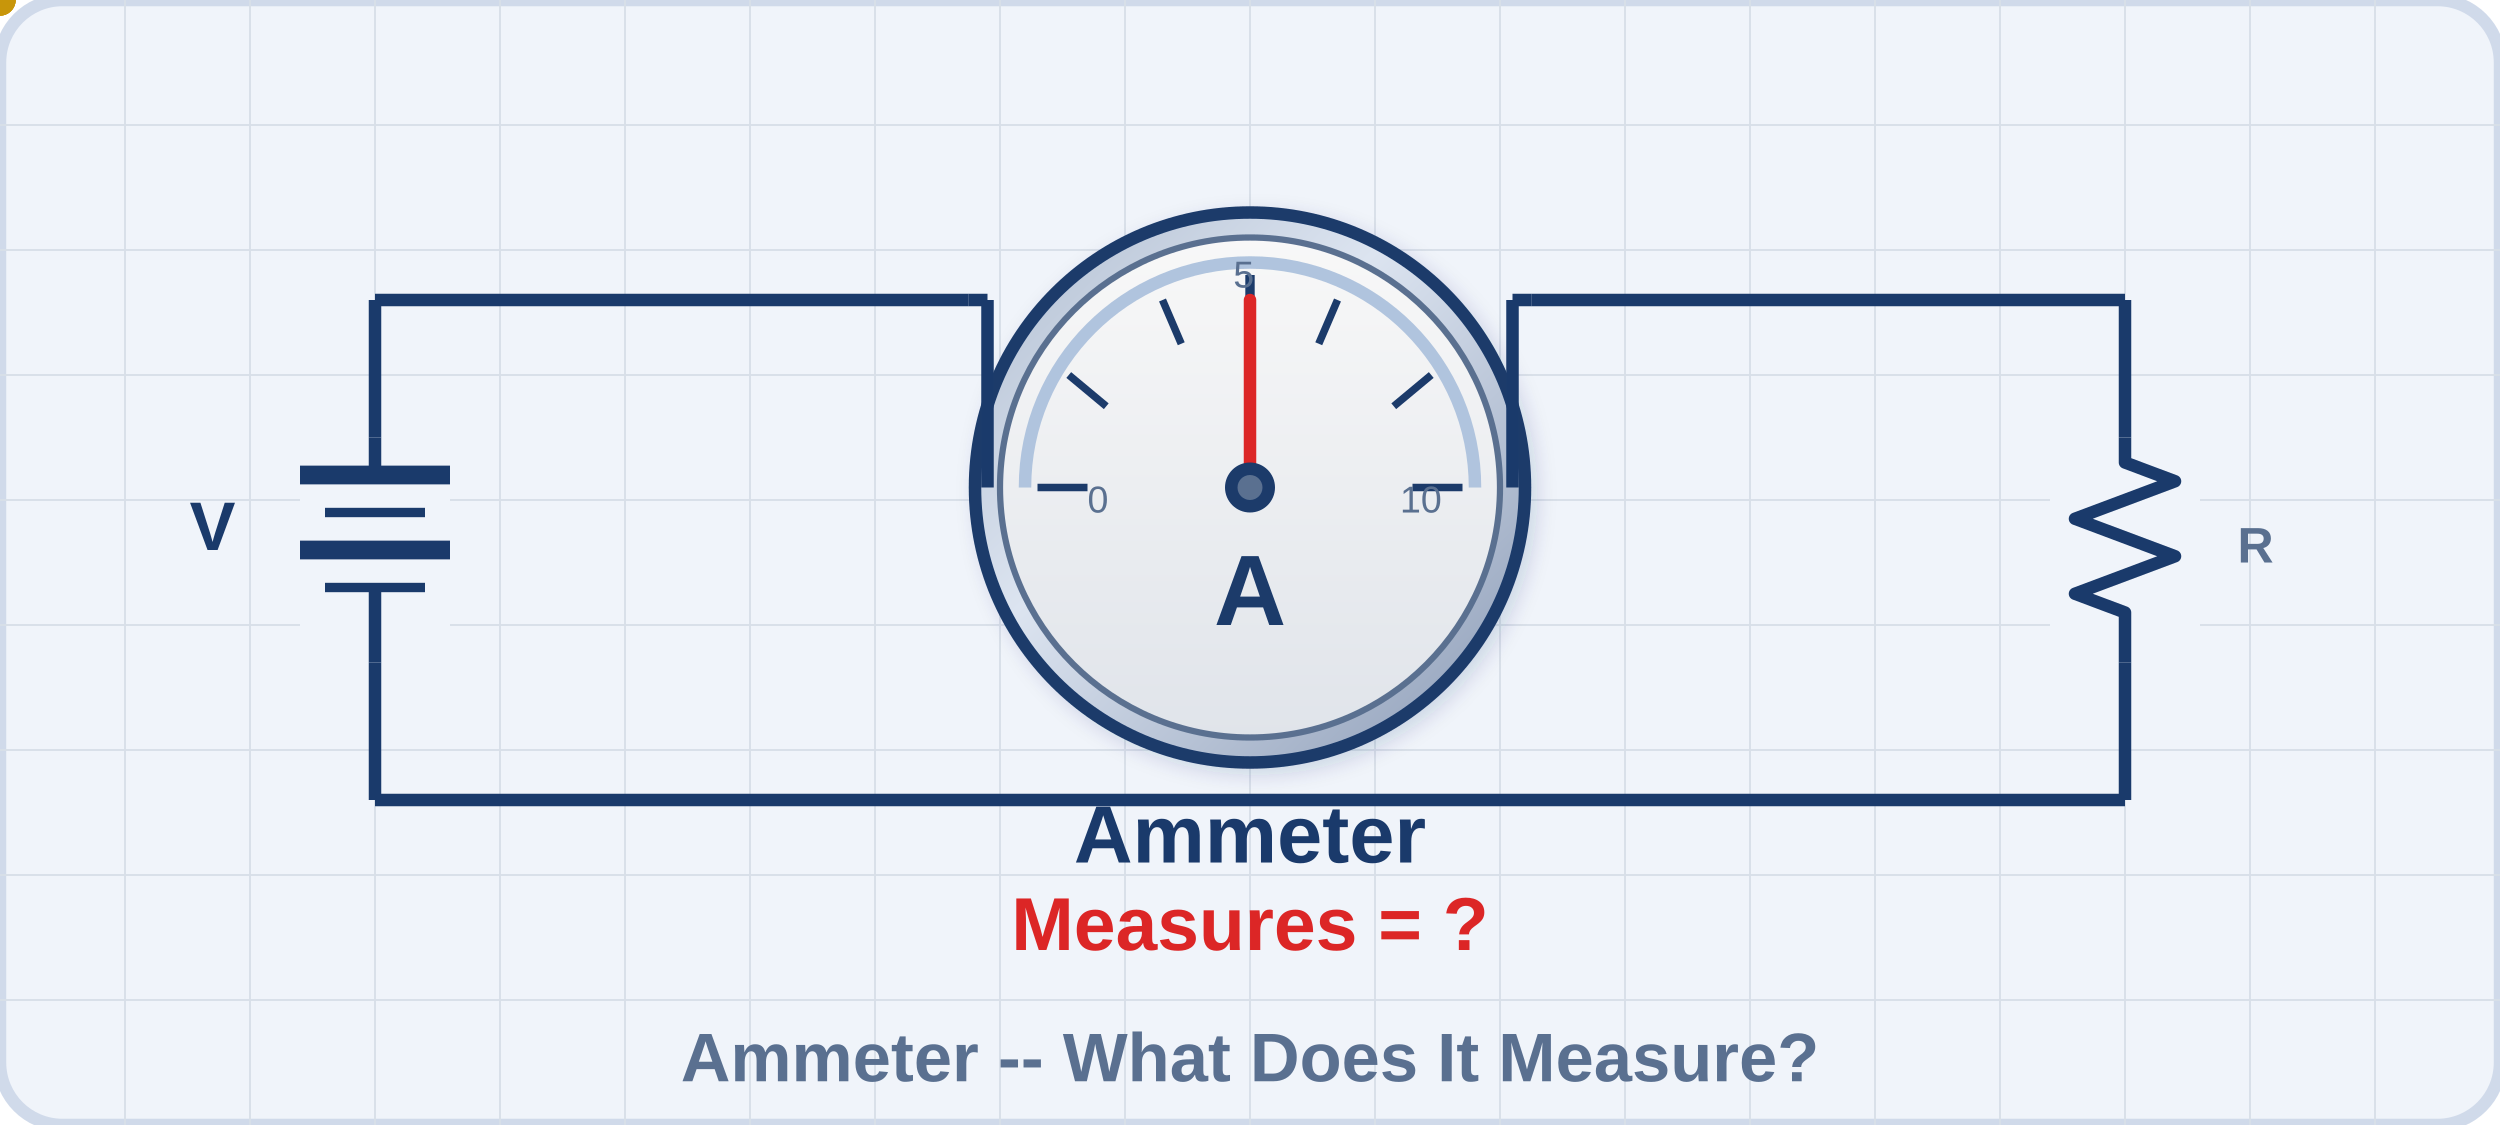
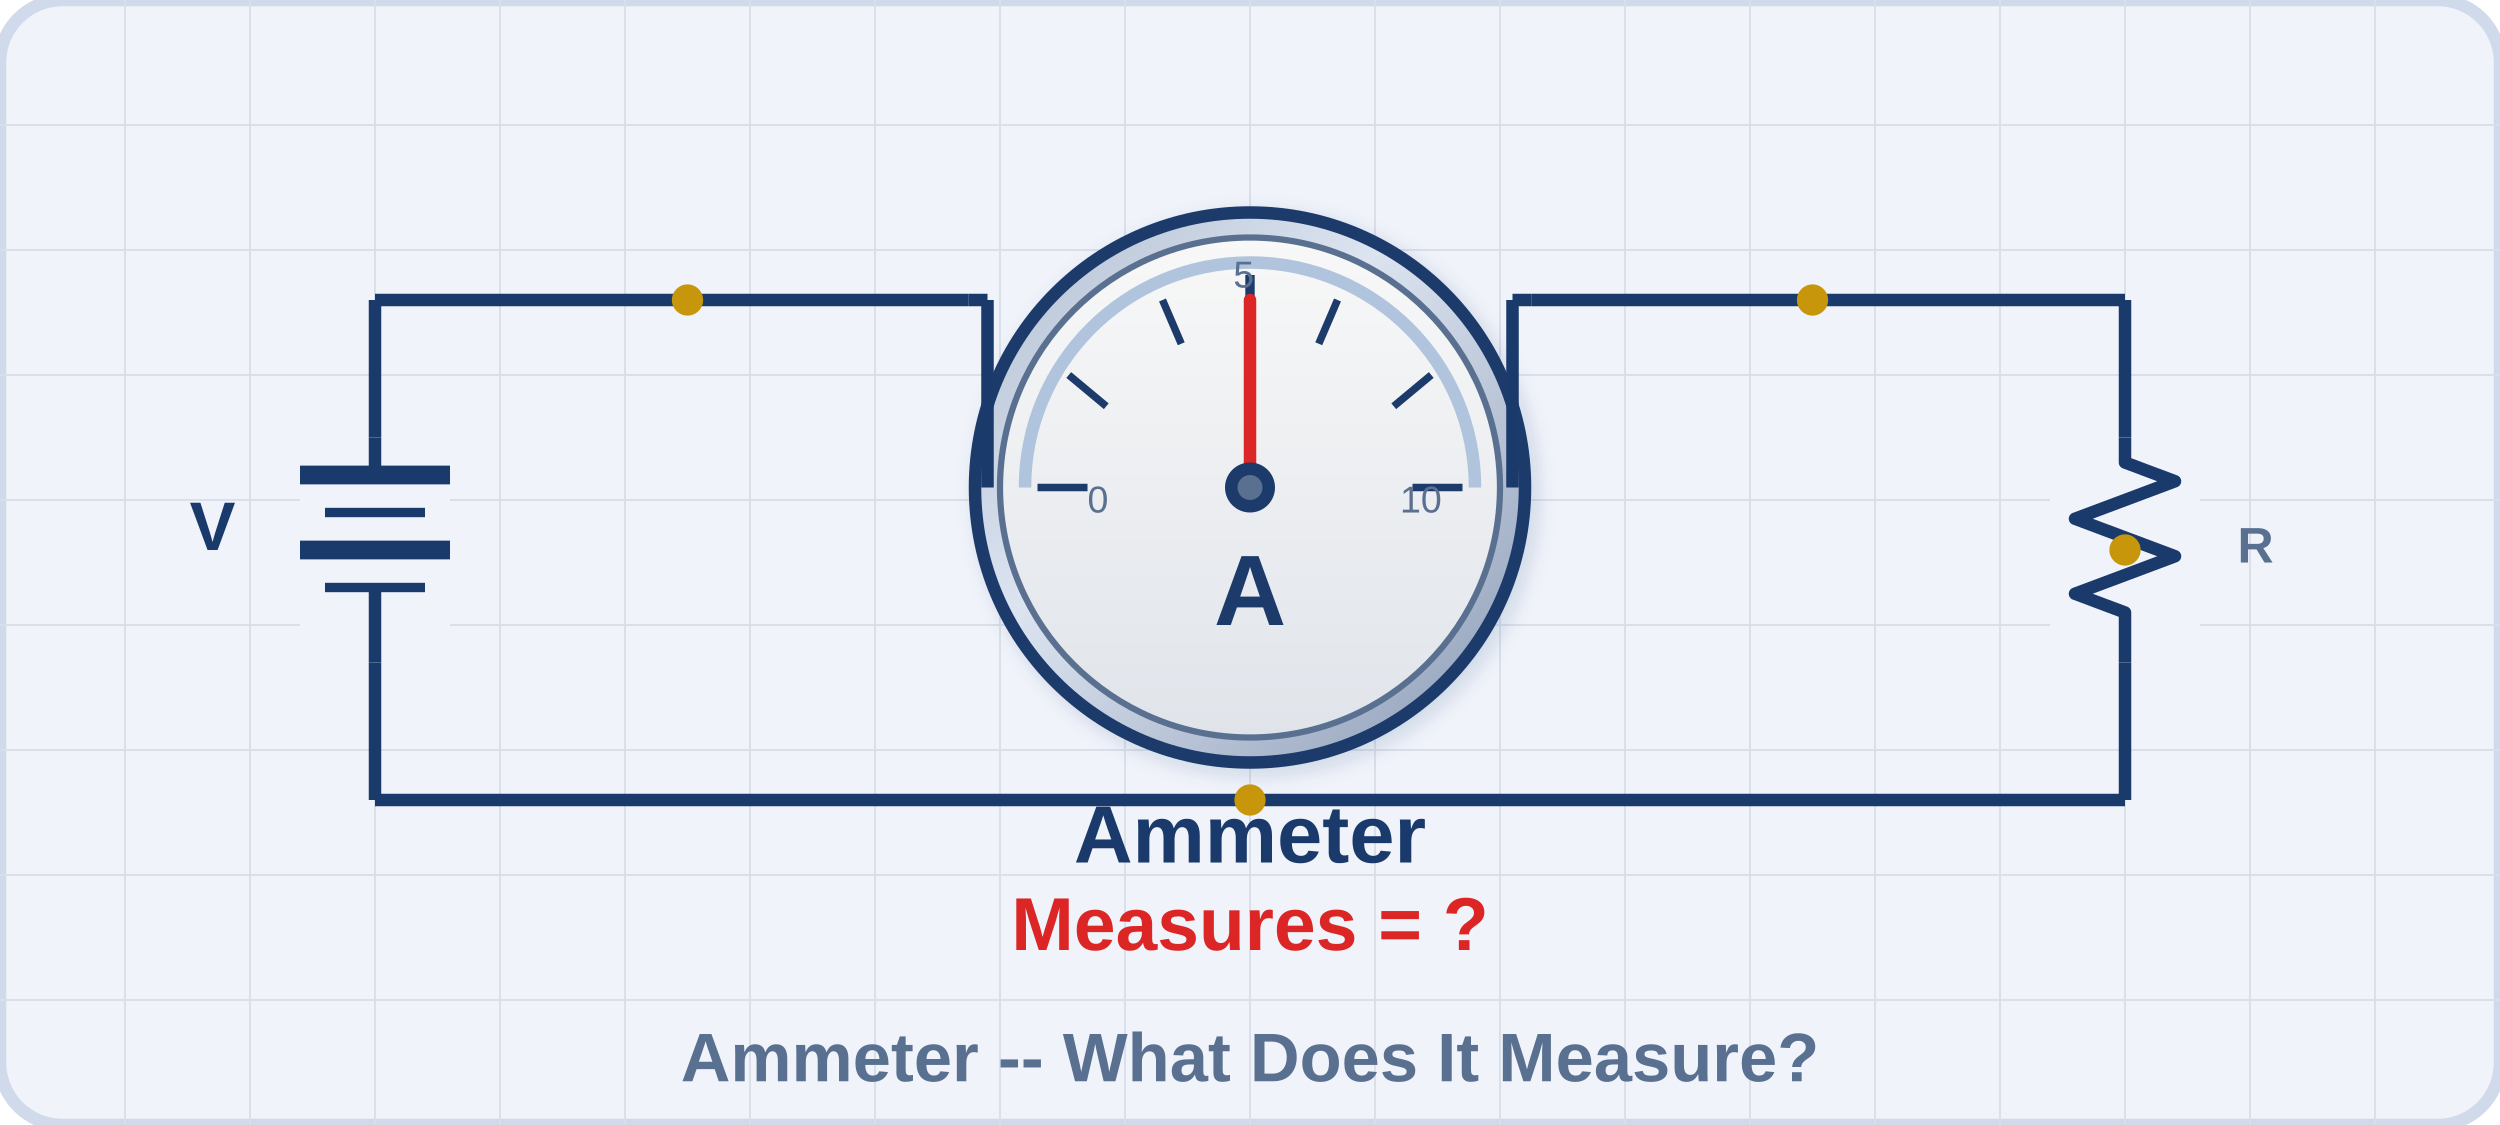
<svg xmlns="http://www.w3.org/2000/svg" width="400" height="180" viewBox="0 0 400 180">
  <defs>
    <linearGradient id="amGauge" x1="0" y1="0" x2="0" y2="1">
      <stop offset="0%" stop-color="#f8f8f8" />
      <stop offset="100%" stop-color="#e0e4ea" />
    </linearGradient>
    <linearGradient id="amBezel" x1="0" y1="0" x2="1" y2="1">
      <stop offset="0%" stop-color="#b0bdd0" />
      <stop offset="40%" stop-color="#dce4f0" />
      <stop offset="100%" stop-color="#8a9ab5" />
    </linearGradient>
    <filter id="amSh" x="-5%" y="-5%" width="115%" height="115%">
      <feDropShadow dx="1" dy="1" stdDeviation="1.5" flood-color="#1a3a6b" flood-opacity="0.15" />
    </filter>
  </defs>
  <style>
-     @keyframes needleWobble {
-       0% { transform: rotate(-15deg); }
-       25% { transform: rotate(5deg); }
-       50% { transform: rotate(-8deg); }
-       75% { transform: rotate(2deg); }
-       100% { transform: rotate(-15deg); }
-     }
-     .needle { animation: needleWobble 3s ease-in-out infinite; transform-origin: 200px 78px; }
    .dot { r: 2.5; fill: #c8960a; }
    text { font-family: Arial, sans-serif; }
  </style>
  <rect width="400" height="180" rx="10" fill="#f0f4fa" stroke="#d0daea" stroke-width="2" />
  <g stroke="#d8dfe8" stroke-width="0.3">
    <line x1="0" y1="20" x2="400" y2="20" />
    <line x1="0" y1="40" x2="400" y2="40" />
    <line x1="0" y1="60" x2="400" y2="60" />
    <line x1="0" y1="80" x2="400" y2="80" />
    <line x1="0" y1="100" x2="400" y2="100" />
    <line x1="0" y1="120" x2="400" y2="120" />
    <line x1="0" y1="140" x2="400" y2="140" />
    <line x1="0" y1="160" x2="400" y2="160" />
    <line x1="20" y1="0" x2="20" y2="180" />
    <line x1="40" y1="0" x2="40" y2="180" />
    <line x1="60" y1="0" x2="60" y2="180" />
    <line x1="80" y1="0" x2="80" y2="180" />
    <line x1="100" y1="0" x2="100" y2="180" />
    <line x1="120" y1="0" x2="120" y2="180" />
    <line x1="140" y1="0" x2="140" y2="180" />
    <line x1="160" y1="0" x2="160" y2="180" />
    <line x1="180" y1="0" x2="180" y2="180" />
    <line x1="200" y1="0" x2="200" y2="180" />
    <line x1="220" y1="0" x2="220" y2="180" />
    <line x1="240" y1="0" x2="240" y2="180" />
    <line x1="260" y1="0" x2="260" y2="180" />
    <line x1="280" y1="0" x2="280" y2="180" />
    <line x1="300" y1="0" x2="300" y2="180" />
    <line x1="320" y1="0" x2="320" y2="180" />
    <line x1="340" y1="0" x2="340" y2="180" />
    <line x1="360" y1="0" x2="360" y2="180" />
    <line x1="380" y1="0" x2="380" y2="180" />
  </g>
  <line x1="60" y1="48" x2="155" y2="48" stroke="#1a3a6b" stroke-width="2" />
  <line x1="245" y1="48" x2="340" y2="48" stroke="#1a3a6b" stroke-width="2" />
  <line x1="340" y1="48" x2="340" y2="128" stroke="#1a3a6b" stroke-width="2" />
  <line x1="340" y1="128" x2="60" y2="128" stroke="#1a3a6b" stroke-width="2" />
  <line x1="60" y1="128" x2="60" y2="48" stroke="#1a3a6b" stroke-width="2" />
  <rect x="48" y="70" width="24" height="36" fill="#f0f4fa" />
  <line x1="60" y1="70" x2="60" y2="76" stroke="#1a3a6b" stroke-width="2" />
  <line x1="48" y1="76" x2="72" y2="76" stroke="#1a3a6b" stroke-width="3" />
  <line x1="52" y1="82" x2="68" y2="82" stroke="#1a3a6b" stroke-width="1.5" />
  <line x1="48" y1="88" x2="72" y2="88" stroke="#1a3a6b" stroke-width="3" />
  <line x1="52" y1="94" x2="68" y2="94" stroke="#1a3a6b" stroke-width="1.5" />
  <line x1="60" y1="94" x2="60" y2="106" stroke="#1a3a6b" stroke-width="2" />
  <text x="34" y="88" text-anchor="middle" font-size="11" font-weight="700" fill="#1a3a6b">V</text>
  <rect x="328" y="70" width="24" height="36" fill="#f0f4fa" />
  <polyline points="340,70 340,74 348,77 332,83 348,89 332,95 340,98 340,106" fill="none" stroke="#1a3a6b" stroke-width="2" stroke-linejoin="round" />
  <text x="358" y="90" font-size="8" font-weight="600" fill="#5a7090">R</text>
  <g filter="url(#amSh)">
    <circle cx="200" cy="78" r="44" fill="url(#amBezel)" stroke="#1a3a6b" stroke-width="2" />
    <circle cx="200" cy="78" r="40" fill="url(#amGauge)" stroke="#5a7090" stroke-width="1" />
    <path d="M164,78 A36,36 0 0,1 236,78" fill="none" stroke="#b0c4de" stroke-width="2" />
    <line x1="166" y1="78" x2="174" y2="78" stroke="#1a3a6b" stroke-width="1.2" />
    <line x1="171" y1="60" x2="177" y2="65" stroke="#1a3a6b" stroke-width="1.2" />
    <line x1="186" y1="48" x2="189" y2="55" stroke="#1a3a6b" stroke-width="1.2" />
    <line x1="200" y1="44" x2="200" y2="52" stroke="#1a3a6b" stroke-width="1.5" />
    <line x1="214" y1="48" x2="211" y2="55" stroke="#1a3a6b" stroke-width="1.2" />
    <line x1="229" y1="60" x2="223" y2="65" stroke="#1a3a6b" stroke-width="1.2" />
    <line x1="234" y1="78" x2="226" y2="78" stroke="#1a3a6b" stroke-width="1.2" />
    <text x="174" y="82" font-size="6" fill="#5a7090">0</text>
    <text x="199" y="46" text-anchor="middle" font-size="6" fill="#5a7090">5</text>
    <text x="224" y="82" font-size="6" fill="#5a7090">10</text>
    <text x="200" y="100" text-anchor="middle" font-size="16" font-weight="700" fill="#1a3a6b">A</text>
-     <line class="needle" x1="200" y1="78" x2="200" y2="48" stroke="#dc2626" stroke-width="2" stroke-linecap="round" />
+     <line x1="200" y1="78" x2="200" y2="48" stroke="#dc2626" stroke-width="2" stroke-linecap="round" />
    <circle cx="200" cy="78" r="4" fill="#1a3a6b" />
    <circle cx="200" cy="78" r="2" fill="#5a7090" />
  </g>
  <line x1="155" y1="48" x2="158" y2="48" stroke="#1a3a6b" stroke-width="2" />
  <line x1="158" y1="48" x2="158" y2="78" stroke="#1a3a6b" stroke-width="2" />
  <line x1="242" y1="78" x2="242" y2="48" stroke="#1a3a6b" stroke-width="2" />
  <line x1="242" y1="48" x2="245" y2="48" stroke="#1a3a6b" stroke-width="2" />
-   <circle class="dot">
-     <animateMotion dur="4s" repeatCount="indefinite" path="M60,48 L155,48 L158,78 L242,78 L242,48 L340,48 L340,128 L60,128 L60,48" begin="0s" />
-   </circle>
-   <circle class="dot">
-     <animateMotion dur="4s" repeatCount="indefinite" path="M60,48 L155,48 L158,78 L242,78 L242,48 L340,48 L340,128 L60,128 L60,48" begin="-1s" />
-   </circle>
-   <circle class="dot">
-     <animateMotion dur="4s" repeatCount="indefinite" path="M60,48 L155,48 L158,78 L242,78 L242,48 L340,48 L340,128 L60,128 L60,48" begin="-2s" />
-   </circle>
-   <circle class="dot">
-     <animateMotion dur="4s" repeatCount="indefinite" path="M60,48 L155,48 L158,78 L242,78 L242,48 L340,48 L340,128 L60,128 L60,48" begin="-3s" />
-   </circle>
+   <circle class="dot" cx="110" cy="48" />
+   <circle class="dot" cx="290" cy="48" />
+   <circle class="dot" cx="340" cy="88" />
+   <circle class="dot" cx="200" cy="128" />
  <text x="200" y="138" text-anchor="middle" font-size="13" font-weight="700" fill="#1a3a6b">Ammeter</text>
  <text x="200" y="152" text-anchor="middle" font-size="12" font-weight="700" fill="#dc2626">Measures = ?</text>
  <text x="200" y="173" text-anchor="middle" font-size="11" font-weight="600" fill="#5a7090">Ammeter -- What Does It Measure?</text>
</svg>
